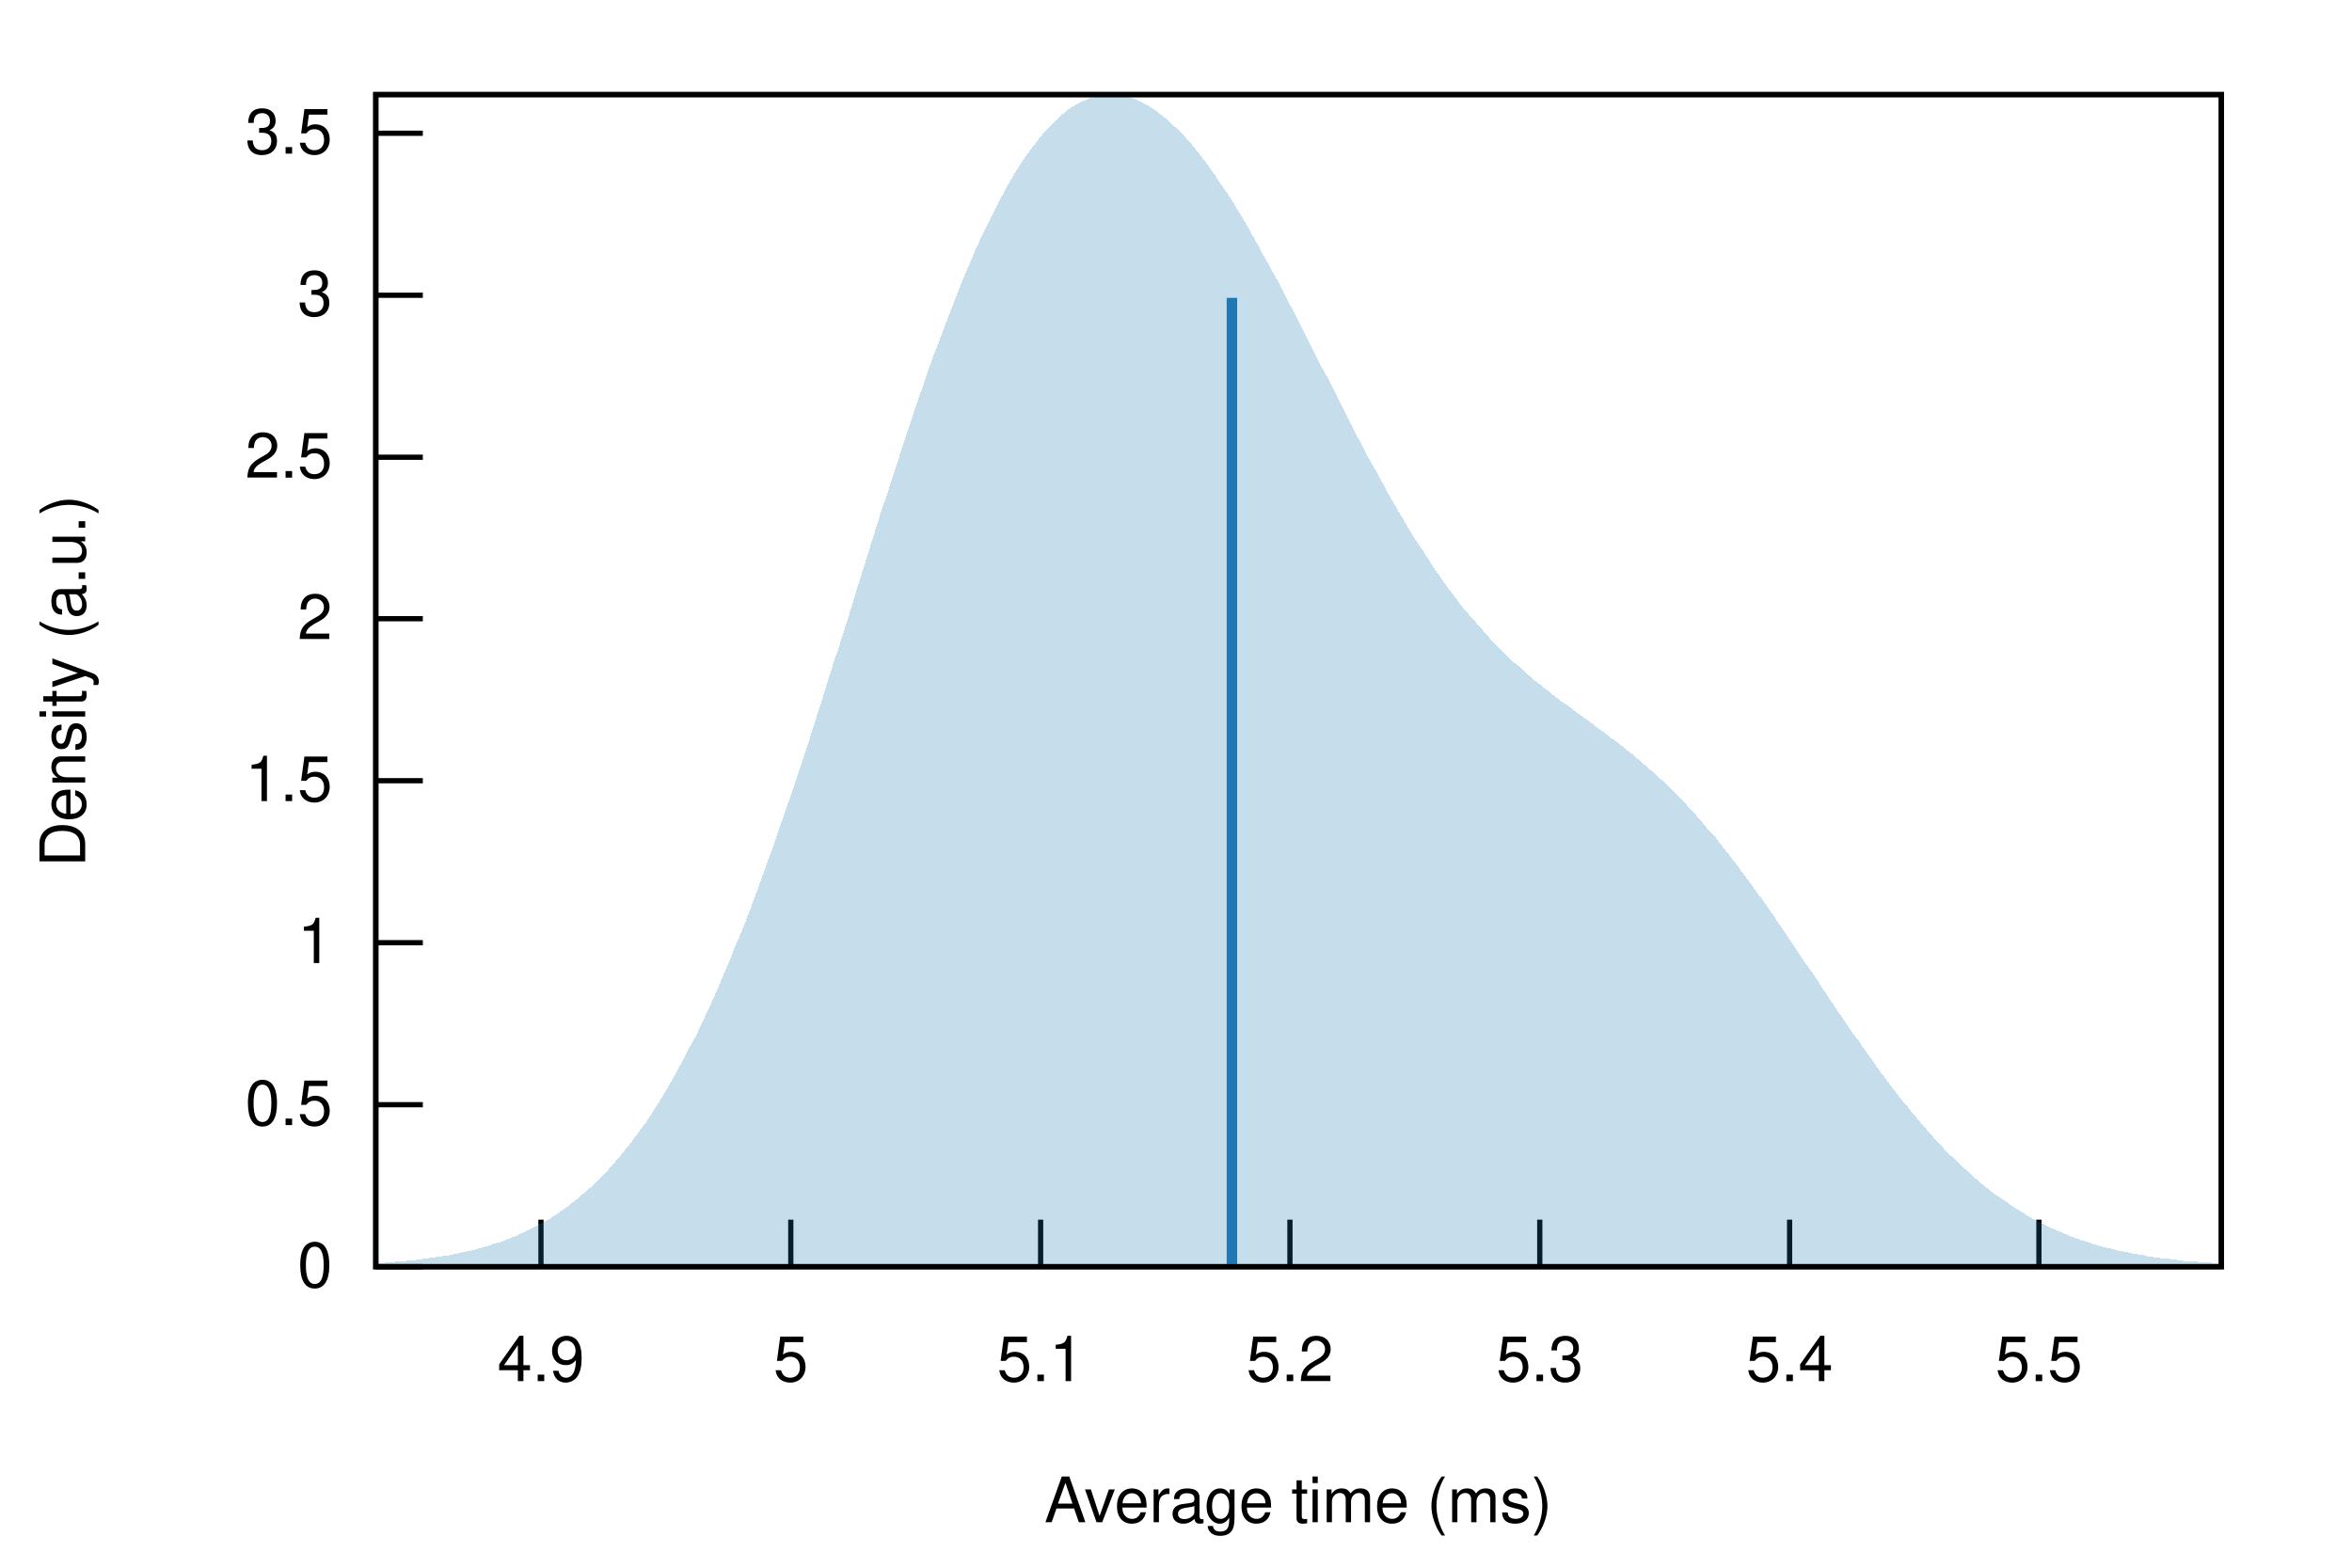
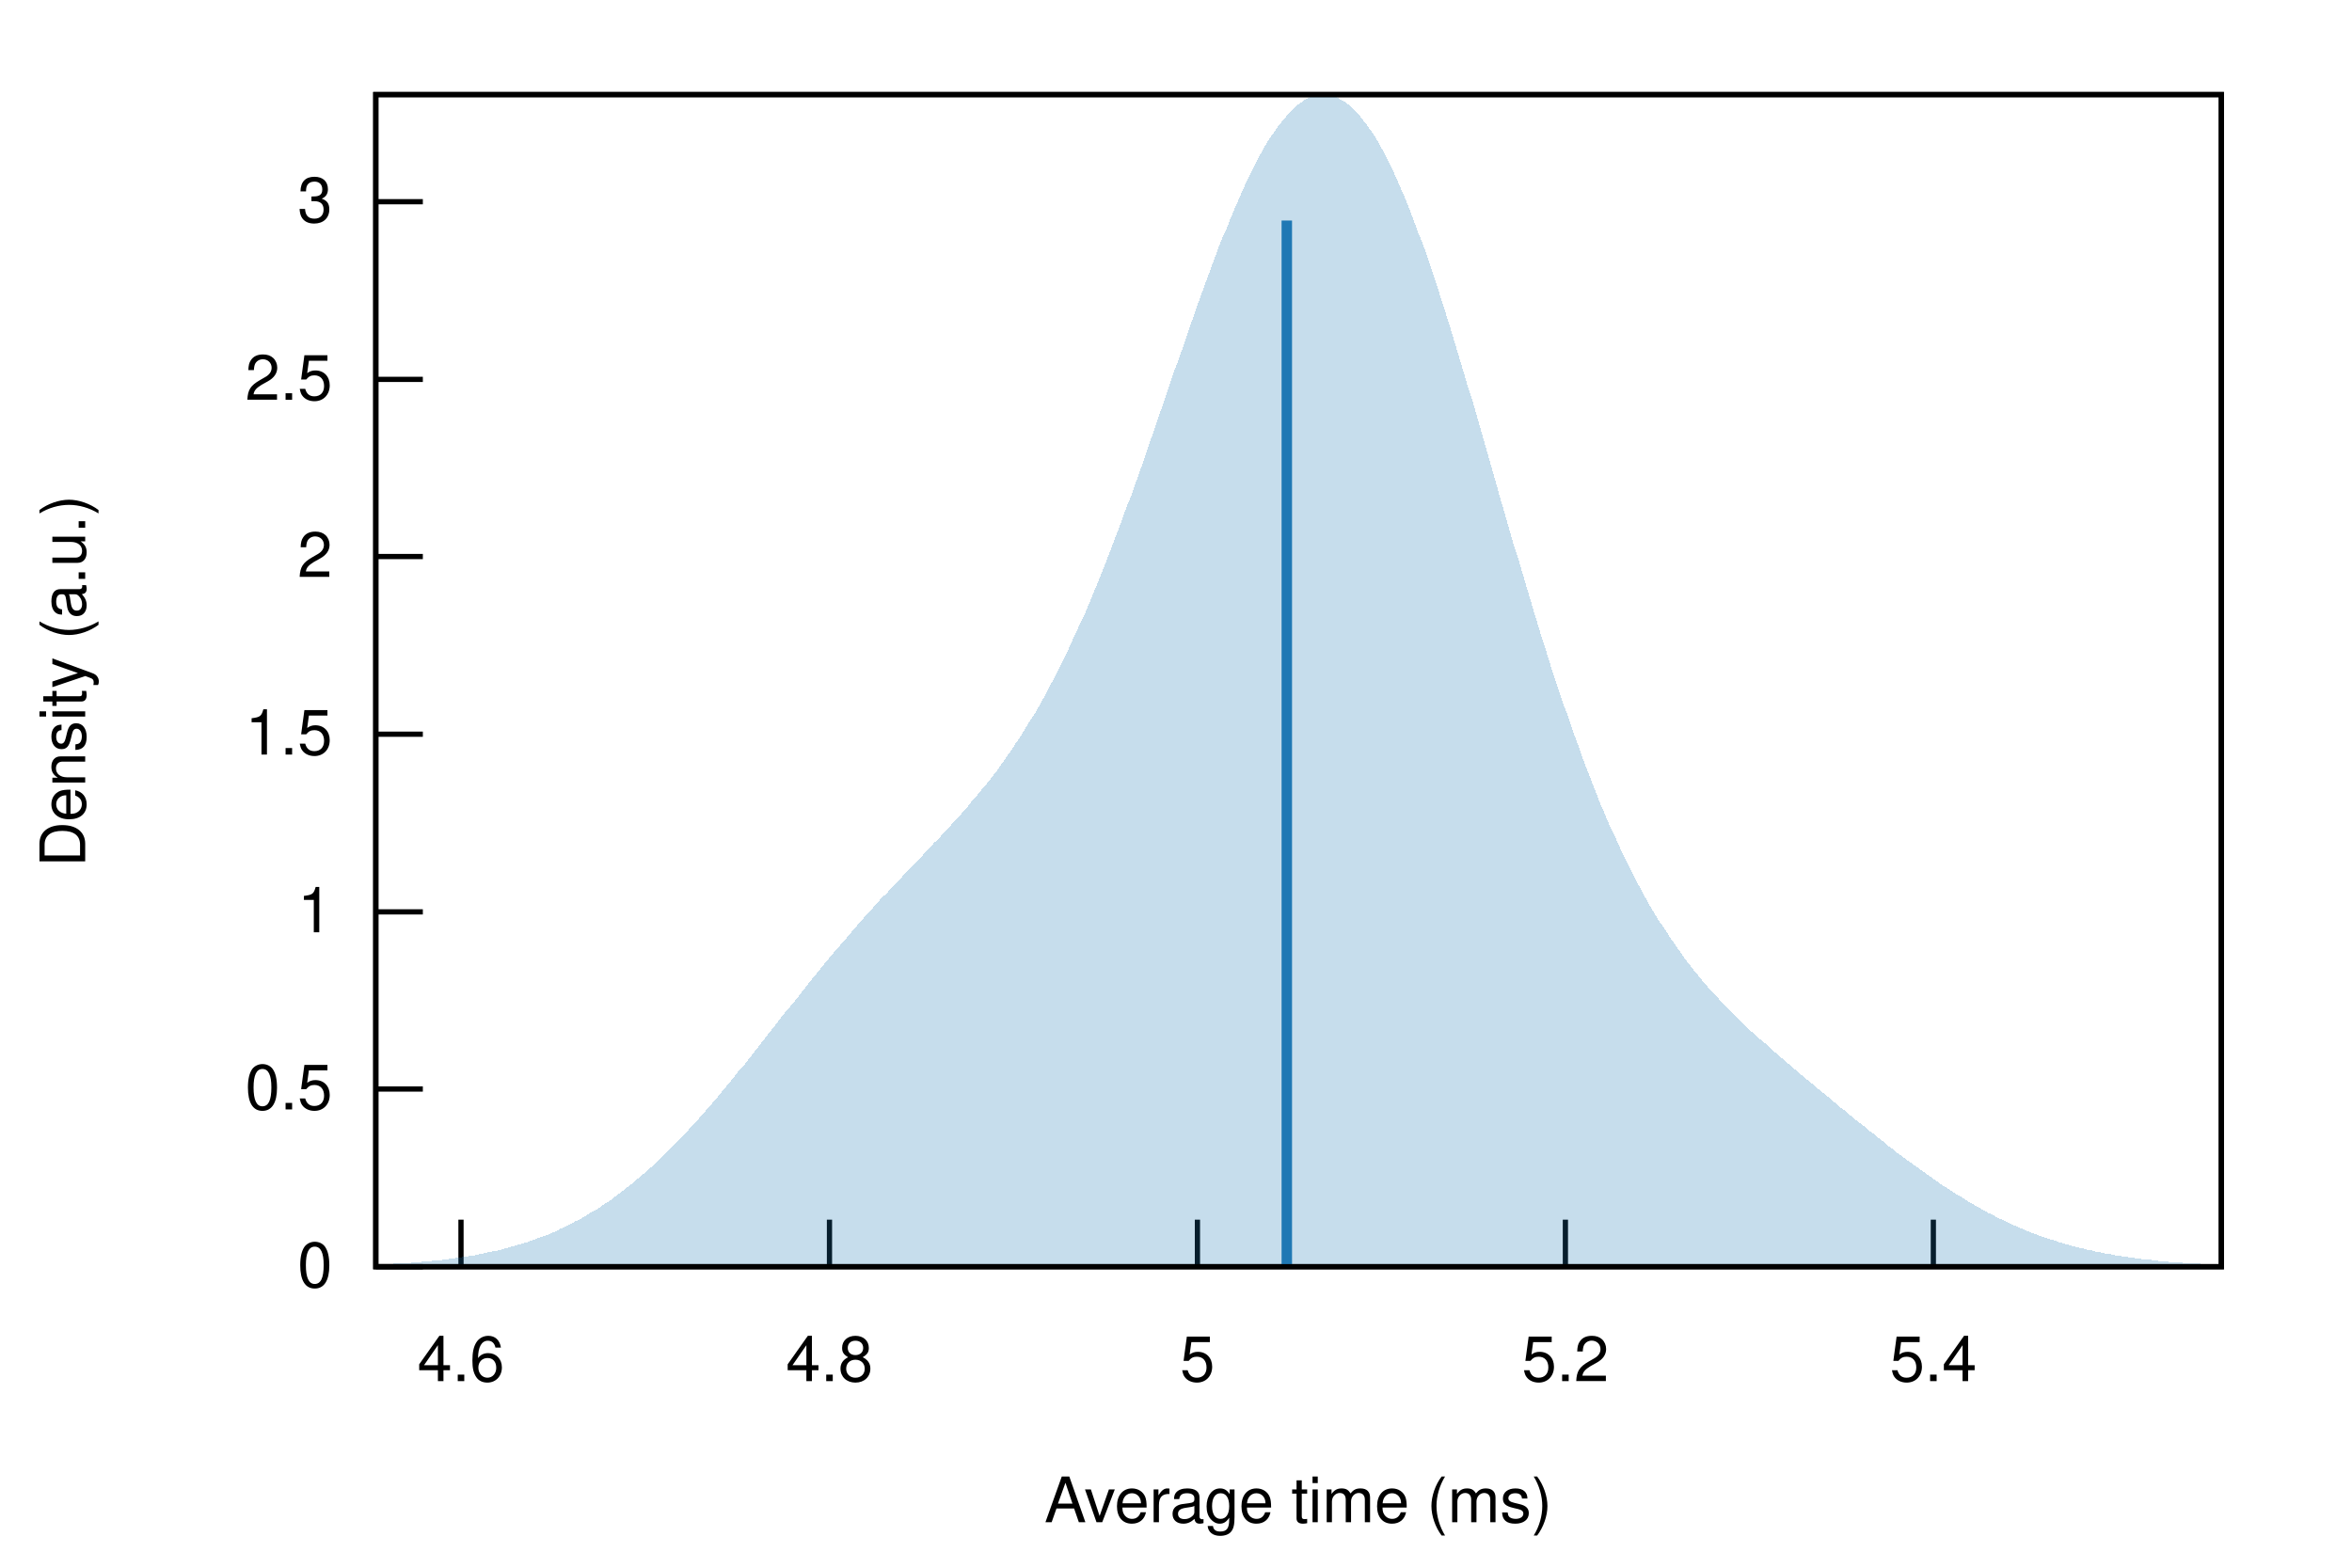
<svg xmlns="http://www.w3.org/2000/svg" xmlns:xlink="http://www.w3.org/1999/xlink" viewBox="0 0 450 300">
  <g id="gnuplot_canvas">
    <rect x="0" y="0" width="450" height="300" fill="none" />
    <defs>
      <circle id="gpDot" r="0.5" stroke-width="0.5" />
      <path id="gpPt0" stroke-width="0.222" stroke="currentColor" d="M-1,0 h2 M0,-1 v2" />
      <path id="gpPt1" stroke-width="0.222" stroke="currentColor" d="M-1,-1 L1,1 M1,-1 L-1,1" />
      <path id="gpPt2" stroke-width="0.222" stroke="currentColor" d="M-1,0 L1,0 M0,-1 L0,1 M-1,-1 L1,1 M-1,1 L1,-1" />
      <rect id="gpPt3" stroke-width="0.222" stroke="currentColor" x="-1" y="-1" width="2" height="2" />
      <rect id="gpPt4" stroke-width="0.222" stroke="currentColor" fill="currentColor" x="-1" y="-1" width="2" height="2" />
      <circle id="gpPt5" stroke-width="0.222" stroke="currentColor" cx="0" cy="0" r="1" />
      <use xlink:href="#gpPt5" id="gpPt6" fill="currentColor" stroke="none" />
      <path id="gpPt7" stroke-width="0.222" stroke="currentColor" d="M0,-1.33 L-1.33,0.67 L1.33,0.67 z" />
      <use xlink:href="#gpPt7" id="gpPt8" fill="currentColor" stroke="none" />
      <use xlink:href="#gpPt7" id="gpPt9" stroke="currentColor" transform="rotate(180)" />
      <use xlink:href="#gpPt9" id="gpPt10" fill="currentColor" stroke="none" />
      <use xlink:href="#gpPt3" id="gpPt11" stroke="currentColor" transform="rotate(45)" />
      <use xlink:href="#gpPt11" id="gpPt12" fill="currentColor" stroke="none" />
      <path id="gpPt13" stroke-width="0.222" stroke="currentColor" d="M0,1.330 L1.265,0.411 L0.782,-1.067 L-0.782,-1.076 L-1.265,0.411 z" />
      <use xlink:href="#gpPt13" id="gpPt14" fill="currentColor" stroke="none" />
      <filter id="textbox" filterUnits="objectBoundingBox" x="0" y="0" height="1" width="1">
        <feFlood flood-color="white" flood-opacity="1" result="bgnd" />
        <feComposite in="SourceGraphic" in2="bgnd" operator="atop" />
      </filter>
      <filter id="greybox" filterUnits="objectBoundingBox" x="0" y="0" height="1" width="1">
        <feFlood flood-color="lightgrey" flood-opacity="1" result="grey" />
        <feComposite in="SourceGraphic" in2="grey" operator="atop" />
      </filter>
    </defs>
    <g fill="none" color="white" stroke="currentColor" stroke-width="1.00" stroke-linecap="butt" stroke-linejoin="miter">
</g>
    <g fill="none" color="black" stroke="currentColor" stroke-width="1.00" stroke-linecap="butt" stroke-linejoin="miter">
      <path stroke="black" d="M71.9,242.4 L80.9,242.4  " />
      <g transform="translate(63.6,246.3)" stroke="none" fill="black" font-family="Helvetica" font-size="12.00" text-anchor="end">
        <text>
          <tspan font-family="Helvetica"> 0</tspan>
        </text>
      </g>
    </g>
    <g fill="none" color="black" stroke="currentColor" stroke-width="1.00" stroke-linecap="butt" stroke-linejoin="miter">
-       <path stroke="black" d="M71.9,211.4 L80.9,211.4  " />
-       <g transform="translate(63.6,215.3)" stroke="none" fill="black" font-family="Helvetica" font-size="12.00" text-anchor="end">
+       <path stroke="black" d="M71.9,208.4 L80.9,208.4  " />
+       <g transform="translate(63.6,212.3)" stroke="none" fill="black" font-family="Helvetica" font-size="12.00" text-anchor="end">
        <text>
          <tspan font-family="Helvetica"> 0.5</tspan>
        </text>
      </g>
    </g>
    <g fill="none" color="black" stroke="currentColor" stroke-width="1.00" stroke-linecap="butt" stroke-linejoin="miter">
-       <path stroke="black" d="M71.9,180.4 L80.9,180.4  " />
-       <g transform="translate(63.6,184.3)" stroke="none" fill="black" font-family="Helvetica" font-size="12.00" text-anchor="end">
+       <path stroke="black" d="M71.9,174.5 L80.9,174.5  " />
+       <g transform="translate(63.6,178.4)" stroke="none" fill="black" font-family="Helvetica" font-size="12.00" text-anchor="end">
        <text>
          <tspan font-family="Helvetica"> 1</tspan>
        </text>
      </g>
    </g>
    <g fill="none" color="black" stroke="currentColor" stroke-width="1.00" stroke-linecap="butt" stroke-linejoin="miter">
-       <path stroke="black" d="M71.9,149.4 L80.9,149.4  " />
-       <g transform="translate(63.6,153.3)" stroke="none" fill="black" font-family="Helvetica" font-size="12.00" text-anchor="end">
+       <path stroke="black" d="M71.9,140.5 L80.9,140.5  " />
+       <g transform="translate(63.6,144.4)" stroke="none" fill="black" font-family="Helvetica" font-size="12.00" text-anchor="end">
        <text>
          <tspan font-family="Helvetica"> 1.5</tspan>
        </text>
      </g>
    </g>
    <g fill="none" color="black" stroke="currentColor" stroke-width="1.00" stroke-linecap="butt" stroke-linejoin="miter">
-       <path stroke="black" d="M71.9,118.4 L80.9,118.4  " />
-       <g transform="translate(63.6,122.3)" stroke="none" fill="black" font-family="Helvetica" font-size="12.00" text-anchor="end">
+       <path stroke="black" d="M71.9,106.5 L80.9,106.5  " />
+       <g transform="translate(63.6,110.4)" stroke="none" fill="black" font-family="Helvetica" font-size="12.00" text-anchor="end">
        <text>
          <tspan font-family="Helvetica"> 2</tspan>
        </text>
      </g>
    </g>
    <g fill="none" color="black" stroke="currentColor" stroke-width="1.00" stroke-linecap="butt" stroke-linejoin="miter">
-       <path stroke="black" d="M71.9,87.5 L80.9,87.5  " />
-       <g transform="translate(63.6,91.4)" stroke="none" fill="black" font-family="Helvetica" font-size="12.00" text-anchor="end">
+       <path stroke="black" d="M71.9,72.6 L80.9,72.6  " />
+       <g transform="translate(63.6,76.5)" stroke="none" fill="black" font-family="Helvetica" font-size="12.00" text-anchor="end">
        <text>
          <tspan font-family="Helvetica"> 2.5</tspan>
        </text>
      </g>
    </g>
    <g fill="none" color="black" stroke="currentColor" stroke-width="1.00" stroke-linecap="butt" stroke-linejoin="miter">
-       <path stroke="black" d="M71.9,56.5 L80.9,56.5  " />
-       <g transform="translate(63.6,60.4)" stroke="none" fill="black" font-family="Helvetica" font-size="12.00" text-anchor="end">
+       <path stroke="black" d="M71.9,38.6 L80.9,38.6  " />
+       <g transform="translate(63.6,42.5)" stroke="none" fill="black" font-family="Helvetica" font-size="12.00" text-anchor="end">
        <text>
          <tspan font-family="Helvetica"> 3</tspan>
        </text>
      </g>
    </g>
    <g fill="none" color="black" stroke="currentColor" stroke-width="1.00" stroke-linecap="butt" stroke-linejoin="miter">
-       <path stroke="black" d="M71.9,25.5 L80.9,25.5  " />
-       <g transform="translate(63.6,29.4)" stroke="none" fill="black" font-family="Helvetica" font-size="12.00" text-anchor="end">
+       <path stroke="black" d="M88.2,242.4 L88.2,233.4  " />
+       <g transform="translate(88.2,264.3)" stroke="none" fill="black" font-family="Helvetica" font-size="12.00" text-anchor="middle">
        <text>
-           <tspan font-family="Helvetica"> 3.5</tspan>
+           <tspan font-family="Helvetica"> 4.6</tspan>
        </text>
      </g>
    </g>
    <g fill="none" color="black" stroke="currentColor" stroke-width="1.00" stroke-linecap="butt" stroke-linejoin="miter">
-       <path stroke="black" d="M103.5,242.4 L103.5,233.4  " />
-       <g transform="translate(103.5,264.3)" stroke="none" fill="black" font-family="Helvetica" font-size="12.00" text-anchor="middle">
+       <path stroke="black" d="M158.7,242.4 L158.7,233.4  " />
+       <g transform="translate(158.7,264.3)" stroke="none" fill="black" font-family="Helvetica" font-size="12.00" text-anchor="middle">
        <text>
-           <tspan font-family="Helvetica"> 4.9</tspan>
+           <tspan font-family="Helvetica"> 4.8</tspan>
        </text>
      </g>
    </g>
    <g fill="none" color="black" stroke="currentColor" stroke-width="1.00" stroke-linecap="butt" stroke-linejoin="miter">
-       <path stroke="black" d="M151.3,242.4 L151.3,233.4  " />
-       <g transform="translate(151.3,264.3)" stroke="none" fill="black" font-family="Helvetica" font-size="12.00" text-anchor="middle">
+       <path stroke="black" d="M229.1,242.4 L229.1,233.4  " />
+       <g transform="translate(229.1,264.3)" stroke="none" fill="black" font-family="Helvetica" font-size="12.00" text-anchor="middle">
        <text>
          <tspan font-family="Helvetica"> 5</tspan>
        </text>
      </g>
    </g>
    <g fill="none" color="black" stroke="currentColor" stroke-width="1.00" stroke-linecap="butt" stroke-linejoin="miter">
-       <path stroke="black" d="M199.1,242.4 L199.1,233.4  " />
-       <g transform="translate(199.1,264.3)" stroke="none" fill="black" font-family="Helvetica" font-size="12.00" text-anchor="middle">
-         <text>
-           <tspan font-family="Helvetica"> 5.1</tspan>
-         </text>
-       </g>
-     </g>
-     <g fill="none" color="black" stroke="currentColor" stroke-width="1.00" stroke-linecap="butt" stroke-linejoin="miter">
-       <path stroke="black" d="M246.8,242.4 L246.8,233.4  " />
-       <g transform="translate(246.8,264.3)" stroke="none" fill="black" font-family="Helvetica" font-size="12.00" text-anchor="middle">
+       <path stroke="black" d="M299.5,242.4 L299.5,233.4  " />
+       <g transform="translate(299.5,264.3)" stroke="none" fill="black" font-family="Helvetica" font-size="12.00" text-anchor="middle">
        <text>
          <tspan font-family="Helvetica"> 5.2</tspan>
        </text>
      </g>
    </g>
    <g fill="none" color="black" stroke="currentColor" stroke-width="1.00" stroke-linecap="butt" stroke-linejoin="miter">
-       <path stroke="black" d="M294.6,242.4 L294.6,233.4  " />
-       <g transform="translate(294.6,264.3)" stroke="none" fill="black" font-family="Helvetica" font-size="12.00" text-anchor="middle">
-         <text>
-           <tspan font-family="Helvetica"> 5.3</tspan>
-         </text>
-       </g>
-     </g>
-     <g fill="none" color="black" stroke="currentColor" stroke-width="1.00" stroke-linecap="butt" stroke-linejoin="miter">
-       <path stroke="black" d="M342.4,242.4 L342.4,233.4  " />
-       <g transform="translate(342.4,264.3)" stroke="none" fill="black" font-family="Helvetica" font-size="12.00" text-anchor="middle">
+       <path stroke="black" d="M369.9,242.4 L369.9,233.4  " />
+       <g transform="translate(369.9,264.3)" stroke="none" fill="black" font-family="Helvetica" font-size="12.00" text-anchor="middle">
        <text>
          <tspan font-family="Helvetica"> 5.4</tspan>
-         </text>
-       </g>
-     </g>
-     <g fill="none" color="black" stroke="currentColor" stroke-width="1.00" stroke-linecap="butt" stroke-linejoin="miter">
-       <path stroke="black" d="M390.1,242.4 L390.1,233.4  " />
-       <g transform="translate(390.1,264.3)" stroke="none" fill="black" font-family="Helvetica" font-size="12.00" text-anchor="middle">
-         <text>
-           <tspan font-family="Helvetica"> 5.5</tspan>
        </text>
      </g>
    </g>
    <g fill="none" color="black" stroke="currentColor" stroke-width="1.00" stroke-linecap="butt" stroke-linejoin="miter">
</g>
    <g fill="none" color="black" stroke="currentColor" stroke-width="1.00" stroke-linecap="butt" stroke-linejoin="miter">
      <path stroke="black" d="M71.9,18.1 L71.9,242.4 L425.0,242.4 L425.0,18.1 L71.9,18.1 Z  " />
    </g>
    <g fill="none" color="black" stroke="currentColor" stroke-width="1.00" stroke-linecap="butt" stroke-linejoin="miter">
      <g transform="translate(16.3,130.3) rotate(270)" stroke="none" fill="black" font-family="Helvetica" font-size="12.00" text-anchor="middle">
        <text>
          <tspan font-family="Helvetica">Density (a.u.)</tspan>
        </text>
      </g>
    </g>
    <g fill="none" color="black" stroke="currentColor" stroke-width="1.00" stroke-linecap="butt" stroke-linejoin="miter">
      <g transform="translate(248.4,291.3)" stroke="none" fill="black" font-family="Helvetica" font-size="12.00" text-anchor="middle">
        <text>
          <tspan font-family="Helvetica">Average time (ms)</tspan>
        </text>
      </g>
    </g>
    <g fill="none" color="black" stroke="currentColor" stroke-width="1.00" stroke-linecap="butt" stroke-linejoin="miter">
</g>
    <g id="gnuplot_plot_1">
      <g fill="none" color="black" stroke="currentColor" stroke-width="1.00" stroke-linecap="butt" stroke-linejoin="miter">
        <g stroke="none" shape-rendering="crispEdges">
-           <polygon fill="rgb( 31, 120, 180)" fill-opacity="0.25" points="71.9,241.7 72.6,241.7 73.3,241.7 74.0,241.6 74.7,241.6 75.4,241.5 76.1,241.4 76.9,241.4 77.6,241.3 78.3,241.2 79.0,241.2 79.7,241.1 80.4,241.0 81.1,240.9 81.8,240.8 82.5,240.7 83.2,240.6 83.9,240.5 84.6,240.4 85.3,240.3 86.1,240.2 86.8,240.0 87.5,239.9 88.2,239.7 88.9,239.6 89.6,239.4 90.3,239.3 91.0,239.1 91.7,238.9 92.4,238.7 93.1,238.5 93.8,238.3 94.5,238.0 95.3,237.8 96.0,237.6 96.7,237.3 97.4,237.0 98.1,236.7 98.8,236.5 99.5,236.1 100.2,235.8 100.9,235.5 101.6,235.1 102.3,234.8 103.0,234.4 103.7,234.0 104.5,233.6 105.2,233.2 105.9,232.7 106.6,232.3 107.3,231.8 108.0,231.3 108.7,230.8 109.4,230.2 110.1,229.7 110.8,229.1 111.5,228.5 112.2,227.9 112.9,227.3 113.6,226.6 114.4,225.9 115.1,225.2 115.8,224.5 116.5,223.7 117.2,222.9 117.9,222.1 118.6,221.3 119.3,220.4 120.0,219.6 120.7,218.7 121.4,217.7 122.1,216.8 122.8,215.8 123.6,214.8 124.3,213.7 125.0,212.6 125.7,211.5 126.4,210.4 127.1,209.2 127.8,208.1 128.5,206.8 129.2,205.6 129.9,204.3 130.6,203.0 131.3,201.7 132.0,200.3 132.8,198.9 133.5,197.5 134.2,196.0 134.9,194.5 135.6,193.0 136.3,191.5 137.0,189.9 137.7,188.3 138.4,186.6 139.1,185.0 139.8,183.3 140.5,181.5 141.2,179.8 142.0,178.0 142.7,176.2 143.4,174.4 144.1,172.5 144.8,170.6 145.5,168.7 146.2,166.8 146.9,164.8 147.6,162.9 148.3,160.9 149.0,158.8 149.7,156.8 150.4,154.7 151.2,152.6 151.9,150.5 152.6,148.4 153.3,146.3 154.0,144.1 154.7,142.0 155.4,139.8 156.1,137.6 156.8,135.4 157.5,133.2 158.2,130.9 158.9,128.7 159.6,126.5 160.4,124.2 161.1,122.0 161.8,119.7 162.5,117.5 163.2,115.2 163.9,112.9 164.6,110.7 165.3,108.4 166.0,106.2 166.7,103.9 167.4,101.7 168.1,99.5 168.8,97.2 169.6,95.0 170.3,92.8 171.0,90.6 171.7,88.5 172.4,86.3 173.1,84.2 173.8,82.1 174.5,79.9 175.2,77.9 175.9,75.8 176.6,73.8 177.3,71.7 178.0,69.7 178.7,67.8 179.5,65.8 180.2,63.9 180.9,62.0 181.6,60.2 182.3,58.4 183.0,56.6 183.7,54.8 184.4,53.1 185.1,51.4 185.8,49.8 186.5,48.1 187.2,46.6 187.9,45.0 188.7,43.5 189.4,42.0 190.1,40.6 190.8,39.2 191.5,37.9 192.2,36.6 192.9,35.3 193.6,34.1 194.3,32.9 195.0,31.8 195.7,30.7 196.4,29.7 197.1,28.7 197.9,27.7 198.6,26.8 199.3,25.9 200.0,25.1 200.7,24.3 201.4,23.6 202.1,22.9 202.8,22.3 203.5,21.7 204.2,21.1 204.9,20.6 205.6,20.2 206.3,19.8 207.1,19.4 207.8,19.1 208.5,18.8 209.2,18.6 209.9,18.4 210.6,18.3 211.3,18.2 212.0,18.1 212.7,18.1 213.4,18.1 214.1,18.2 214.8,18.3 215.5,18.5 216.3,18.7 217.0,18.9 217.7,19.2 218.4,19.6 219.1,19.9 219.8,20.3 220.5,20.8 221.2,21.2 221.9,21.8 222.6,22.3 223.3,22.9 224.0,23.5 224.7,24.2 225.5,24.9 226.2,25.6 226.9,26.4 227.6,27.2 228.3,28.0 229.0,28.9 229.7,29.8 230.4,30.7 231.1,31.6 231.8,32.6 232.5,33.6 233.2,34.7 233.9,35.7 234.7,36.8 235.4,37.9 236.1,39.0 236.8,40.2 237.5,41.3 238.2,42.5 238.9,43.7 239.6,45.0 240.3,46.2 241.0,47.5 241.7,48.8 242.4,50.0 243.1,51.4 243.9,52.7 244.6,54.0 245.3,55.3 246.0,56.7 246.7,58.1 247.4,59.4 248.1,60.8 248.8,62.2 249.5,63.6 250.2,65.0 250.9,66.4 251.6,67.8 252.3,69.1 253.0,70.5 253.8,71.9 254.5,73.3 255.2,74.7 255.9,76.1 256.6,77.5 257.3,78.9 258.0,80.3 258.7,81.6 259.4,83.0 260.1,84.3 260.8,85.7 261.5,87.0 262.2,88.3 263.0,89.6 263.7,90.9 264.4,92.2 265.1,93.5 265.8,94.8 266.5,96.0 267.2,97.2 267.9,98.4 268.6,99.6 269.3,100.8 270.0,102.0 270.7,103.1 271.4,104.2 272.2,105.3 272.9,106.4 273.6,107.5 274.3,108.6 275.0,109.6 275.7,110.6 276.4,111.6 277.1,112.6 277.8,113.5 278.5,114.4 279.2,115.4 279.9,116.3 280.6,117.1 281.4,118.0 282.1,118.8 282.8,119.6 283.5,120.4 284.2,121.2 284.9,122.0 285.6,122.7 286.3,123.5 287.0,124.2 287.7,124.9 288.4,125.6 289.1,126.2 289.8,126.9 290.6,127.5 291.3,128.2 292.0,128.8 292.7,129.4 293.4,130.0 294.1,130.6 294.8,131.1 295.5,131.7 296.2,132.2 296.9,132.8 297.6,133.3 298.3,133.9 299.0,134.4 299.8,134.9 300.5,135.4 301.2,136.0 301.9,136.5 302.6,137.0 303.3,137.5 304.0,138.0 304.7,138.5 305.4,139.1 306.1,139.6 306.8,140.1 307.5,140.6 308.2,141.2 309.0,141.7 309.7,142.2 310.4,142.8 311.1,143.4 311.8,143.9 312.5,144.5 313.2,145.1 313.9,145.7 314.6,146.3 315.3,146.9 316.0,147.5 316.7,148.2 317.4,148.8 318.2,149.5 318.9,150.2 319.6,150.8 320.3,151.5 321.0,152.3 321.7,153.0 322.4,153.7 323.1,154.5 323.8,155.3 324.5,156.0 325.2,156.8 325.9,157.6 326.6,158.5 327.3,159.3 328.1,160.1 328.8,161.0 329.5,161.9 330.2,162.8 330.9,163.7 331.6,164.6 332.3,165.5 333.0,166.5 333.7,167.4 334.4,168.4 335.1,169.3 335.8,170.3 336.5,171.3 337.3,172.3 338.0,173.3 338.7,174.3 339.4,175.3 340.1,176.4 340.8,177.4 341.5,178.4 342.2,179.5 342.9,180.5 343.6,181.6 344.3,182.6 345.0,183.7 345.7,184.7 346.5,185.8 347.2,186.8 347.9,187.9 348.6,189.0 349.3,190.0 350.0,191.1 350.7,192.1 351.4,193.2 352.1,194.2 352.8,195.2 353.5,196.3 354.2,197.3 354.9,198.3 355.7,199.3 356.4,200.4 357.1,201.4 357.8,202.3 358.5,203.3 359.2,204.3 359.9,205.3 360.6,206.2 361.3,207.2 362.0,208.1 362.7,209.0 363.4,209.9 364.1,210.8 364.9,211.7 365.6,212.6 366.3,213.4 367.0,214.3 367.7,215.1 368.4,215.9 369.1,216.7 369.8,217.5 370.5,218.3 371.2,219.0 371.9,219.8 372.6,220.5 373.3,221.2 374.1,221.9 374.8,222.6 375.5,223.3 376.2,223.9 376.9,224.6 377.6,225.2 378.3,225.8 379.0,226.4 379.7,227.0 380.4,227.5 381.1,228.1 381.8,228.6 382.5,229.1 383.3,229.6 384.0,230.1 384.7,230.6 385.4,231.1 386.1,231.5 386.8,231.9 387.5,232.4 388.2,232.8 388.9,233.2 389.6,233.6 390.3,233.9 391.0,234.3 391.7,234.6 392.4,235.0 393.2,235.3 393.9,235.6 394.6,235.9 395.3,236.2 396.0,236.5 396.7,236.8 397.4,237.0 398.1,237.3 398.8,237.5 399.5,237.7 400.2,238.0 400.9,238.2 401.6,238.4 402.4,238.6 403.1,238.8 403.8,238.9 404.5,239.1 405.2,239.3 405.9,239.4 406.6,239.6 407.3,239.7 408.0,239.9 408.7,240.0 409.4,240.1 410.1,240.2 410.8,240.4 411.6,240.5 412.3,240.6 413.0,240.7 413.7,240.8 414.4,240.9 415.1,240.9 415.8,241.0 416.5,241.1 417.2,241.2 417.9,241.3 418.6,241.3 419.3,241.4 420.0,241.4 420.8,241.5 421.5,241.6 422.2,241.6 422.9,241.6 423.6,241.7 424.3,241.7 425.0,241.8 425.0,242.4 424.3,242.4 423.6,242.4 422.9,242.4 422.2,242.4 421.5,242.4 420.8,242.4 420.0,242.4 419.3,242.4 418.6,242.4 417.9,242.4 417.2,242.4 416.5,242.4 415.8,242.4 415.1,242.4 414.4,242.4 413.7,242.4 413.0,242.4 412.3,242.4 411.6,242.4 410.8,242.4 410.1,242.4 409.4,242.4 408.7,242.4 408.0,242.4 407.3,242.4 406.6,242.4 405.9,242.4 405.2,242.4 404.5,242.4 403.8,242.4 403.1,242.4 402.4,242.4 401.6,242.4 400.9,242.4 400.2,242.4 399.5,242.4 398.8,242.4 398.1,242.4 397.4,242.4 396.7,242.4 396.0,242.4 395.3,242.4 394.6,242.4 393.9,242.4 393.2,242.4 392.4,242.4 391.7,242.4 391.0,242.4 390.3,242.4 389.6,242.4 388.9,242.4 388.2,242.4 387.5,242.4 386.8,242.4 386.1,242.4 385.4,242.4 384.7,242.4 384.0,242.4 383.3,242.4 382.5,242.4 381.8,242.4 381.1,242.4 380.4,242.4 379.7,242.4 379.0,242.4 378.3,242.4 377.6,242.4 376.9,242.4 376.2,242.4 375.5,242.4 374.8,242.4 374.1,242.4 373.3,242.4 372.6,242.4 371.9,242.4 371.2,242.4 370.5,242.4 369.8,242.4 369.1,242.4 368.4,242.4 367.7,242.4 367.0,242.4 366.3,242.4 365.6,242.4 364.9,242.4 364.1,242.4 363.4,242.4 362.7,242.4 362.0,242.4 361.3,242.4 360.6,242.4 359.9,242.4 359.2,242.4 358.5,242.4 357.8,242.4 357.1,242.4 356.4,242.4 355.7,242.4 354.9,242.4 354.2,242.4 353.5,242.4 352.8,242.4 352.1,242.4 351.4,242.4 350.7,242.4 350.0,242.4 349.3,242.4 348.6,242.4 347.9,242.4 347.2,242.4 346.5,242.4 345.7,242.4 345.0,242.4 344.3,242.4 343.6,242.4 342.9,242.4 342.2,242.4 341.5,242.4 340.8,242.4 340.1,242.4 339.4,242.4 338.7,242.4 338.0,242.4 337.3,242.4 336.5,242.4 335.8,242.4 335.1,242.4 334.4,242.4 333.7,242.4 333.0,242.4 332.3,242.4 331.6,242.4 330.9,242.4 330.2,242.4 329.5,242.4 328.8,242.4 328.1,242.4 327.3,242.4 326.6,242.4 325.9,242.4 325.2,242.4 324.5,242.4 323.8,242.4 323.1,242.4 322.4,242.4 321.7,242.4 321.0,242.4 320.3,242.4 319.6,242.4 318.9,242.4 318.2,242.4 317.4,242.4 316.7,242.4 316.0,242.4 315.3,242.4 314.6,242.4 313.9,242.4 313.2,242.4 312.5,242.4 311.8,242.4 311.1,242.4 310.4,242.4 309.7,242.4 309.0,242.4 308.2,242.4 307.5,242.4 306.8,242.4 306.1,242.4 305.4,242.4 304.7,242.4 304.0,242.4 303.3,242.4 302.6,242.4 301.9,242.4 301.2,242.4 300.5,242.4 299.8,242.4 299.0,242.4 298.3,242.4 297.6,242.4 296.9,242.4 296.2,242.4 295.5,242.4 294.8,242.4 294.1,242.4 293.4,242.4 292.7,242.4 292.0,242.4 291.3,242.4 290.6,242.4 289.8,242.4 289.1,242.4 288.4,242.4 287.7,242.4 287.0,242.4 286.3,242.4 285.6,242.4 284.9,242.4 284.2,242.4 283.5,242.4 282.8,242.4 282.1,242.4 281.4,242.4 280.6,242.4 279.9,242.4 279.2,242.4 278.5,242.4 277.8,242.4 277.1,242.4 276.4,242.4 275.7,242.4 275.0,242.4 274.3,242.4 273.6,242.4 272.9,242.4 272.2,242.4 271.4,242.4 270.7,242.4 270.0,242.4 269.3,242.4 268.6,242.4 267.9,242.4 267.2,242.4 266.5,242.4 265.8,242.4 265.1,242.4 264.4,242.4 263.7,242.4 263.0,242.4 262.2,242.4 261.5,242.4 260.8,242.4 260.1,242.4 259.4,242.4 258.7,242.4 258.0,242.4 257.3,242.4 256.6,242.4 255.9,242.4 255.2,242.4 254.5,242.4 253.8,242.4 253.0,242.4 252.3,242.4 251.6,242.4 250.9,242.4 250.2,242.4 249.5,242.4 248.8,242.4 248.1,242.4 247.4,242.4 246.7,242.4 246.0,242.4 245.3,242.4 244.6,242.4 243.9,242.4 243.1,242.4 242.4,242.4 241.7,242.4 241.0,242.4 240.3,242.4 239.6,242.4 238.9,242.4 238.2,242.4 237.5,242.4 236.8,242.4 236.1,242.4 235.4,242.4 234.7,242.4 233.9,242.4 233.2,242.4 232.5,242.4 231.8,242.4 231.1,242.4 230.4,242.4 229.7,242.4 229.0,242.4 228.3,242.4 227.6,242.4 226.9,242.4 226.2,242.4 225.5,242.4 224.7,242.4 224.0,242.4 223.3,242.4 222.6,242.4 221.9,242.4 221.2,242.4 220.5,242.4 219.8,242.4 219.1,242.4 218.4,242.4 217.7,242.4 217.0,242.4 216.3,242.4 215.5,242.4 214.8,242.4 214.1,242.4 213.4,242.4 212.7,242.4 212.0,242.4 211.3,242.4 210.6,242.4 209.9,242.4 209.2,242.4 208.5,242.4 207.8,242.4 207.1,242.4 206.3,242.4 205.6,242.4 204.9,242.4 204.2,242.4 203.5,242.4 202.8,242.4 202.1,242.4 201.4,242.4 200.7,242.4 200.0,242.4 199.3,242.4 198.6,242.4 197.9,242.4 197.1,242.4 196.4,242.4 195.7,242.4 195.0,242.4 194.3,242.4 193.6,242.4 192.9,242.4 192.2,242.4 191.5,242.4 190.8,242.4 190.1,242.4 189.4,242.4 188.7,242.4 187.9,242.4 187.2,242.4 186.5,242.4 185.8,242.4 185.1,242.4 184.4,242.4 183.7,242.4 183.0,242.4 182.3,242.4 181.6,242.4 180.9,242.4 180.2,242.4 179.5,242.4 178.7,242.4 178.0,242.4 177.3,242.4 176.6,242.4 175.9,242.4 175.2,242.4 174.5,242.4 173.8,242.4 173.1,242.4 172.4,242.4 171.7,242.4 171.0,242.4 170.3,242.4 169.6,242.4 168.8,242.4 168.1,242.4 167.4,242.4 166.7,242.4 166.0,242.4 165.3,242.4 164.6,242.4 163.9,242.4 163.2,242.4 162.5,242.4 161.8,242.4 161.1,242.4 160.4,242.4 159.6,242.4 158.9,242.4 158.2,242.4 157.5,242.4 156.8,242.4 156.1,242.4 155.4,242.4 154.7,242.4 154.0,242.4 153.3,242.4 152.6,242.4 151.9,242.4 151.2,242.4 150.4,242.4 149.7,242.4 149.0,242.4 148.3,242.4 147.6,242.4 146.9,242.4 146.2,242.4 145.5,242.4 144.8,242.4 144.1,242.4 143.4,242.4 142.7,242.4 142.0,242.4 141.2,242.4 140.5,242.4 139.8,242.4 139.1,242.4 138.4,242.4 137.7,242.4 137.0,242.4 136.3,242.4 135.6,242.4 134.9,242.4 134.2,242.4 133.5,242.4 132.8,242.4 132.0,242.4 131.3,242.4 130.6,242.4 129.9,242.4 129.2,242.4 128.5,242.4 127.8,242.4 127.1,242.4 126.4,242.4 125.7,242.4 125.0,242.4 124.3,242.4 123.6,242.4 122.8,242.4 122.1,242.4 121.4,242.4 120.7,242.4 120.0,242.4 119.3,242.4 118.6,242.4 117.9,242.4 117.2,242.4 116.5,242.4 115.8,242.4 115.1,242.4 114.4,242.4 113.6,242.4 112.9,242.4 112.2,242.4 111.5,242.4 110.8,242.4 110.1,242.4 109.4,242.4 108.7,242.4 108.0,242.4 107.3,242.4 106.6,242.4 105.9,242.4 105.2,242.4 104.5,242.4 103.7,242.4 103.0,242.4 102.3,242.4 101.6,242.4 100.9,242.4 100.2,242.4 99.5,242.4 98.8,242.4 98.1,242.4 97.4,242.4 96.7,242.4 96.0,242.4 95.3,242.4 94.5,242.4 93.8,242.4 93.1,242.4 92.4,242.4 91.7,242.4 91.0,242.4 90.3,242.4 89.6,242.4 88.9,242.4 88.2,242.4 87.5,242.4 86.8,242.4 86.1,242.4 85.3,242.4 84.6,242.4 83.9,242.4 83.2,242.4 82.5,242.4 81.8,242.4 81.1,242.4 80.4,242.4 79.7,242.4 79.0,242.4 78.3,242.4 77.6,242.4 76.9,242.4 76.1,242.4 75.4,242.4 74.7,242.4 74.0,242.4 73.3,242.4 72.6,242.4 71.9,242.4 " />
+           <polygon fill="rgb( 31, 120, 180)" fill-opacity="0.25" points="71.9,242.0 72.6,242.0 73.3,241.9 74.0,241.9 74.7,241.9 75.4,241.8 76.1,241.8 76.9,241.7 77.6,241.7 78.3,241.7 79.0,241.6 79.7,241.5 80.4,241.5 81.1,241.4 81.8,241.4 82.5,241.3 83.2,241.2 83.9,241.2 84.6,241.1 85.3,241.0 86.1,240.9 86.8,240.8 87.5,240.7 88.2,240.6 88.9,240.5 89.6,240.4 90.3,240.3 91.0,240.2 91.7,240.0 92.4,239.9 93.1,239.7 93.8,239.6 94.5,239.4 95.3,239.3 96.0,239.1 96.7,238.9 97.4,238.7 98.1,238.5 98.8,238.3 99.5,238.1 100.2,237.9 100.9,237.7 101.6,237.4 102.3,237.2 103.0,236.9 103.7,236.7 104.5,236.4 105.2,236.1 105.9,235.8 106.6,235.5 107.3,235.1 108.0,234.8 108.7,234.5 109.4,234.1 110.1,233.7 110.8,233.4 111.5,233.0 112.2,232.6 112.9,232.1 113.6,231.7 114.4,231.3 115.1,230.8 115.8,230.3 116.5,229.9 117.2,229.4 117.9,228.8 118.6,228.3 119.3,227.8 120.0,227.2 120.7,226.7 121.4,226.1 122.1,225.5 122.8,224.9 123.6,224.3 124.3,223.6 125.0,223.0 125.7,222.3 126.4,221.7 127.1,221.0 127.8,220.3 128.5,219.6 129.2,218.9 129.9,218.1 130.6,217.4 131.3,216.7 132.0,215.9 132.8,215.1 133.5,214.3 134.2,213.5 134.9,212.7 135.6,211.9 136.3,211.1 137.0,210.3 137.7,209.4 138.4,208.6 139.1,207.7 139.8,206.9 140.5,206.0 141.2,205.1 142.0,204.3 142.7,203.4 143.4,202.5 144.1,201.6 144.8,200.7 145.5,199.8 146.2,198.9 146.9,198.0 147.6,197.1 148.3,196.2 149.0,195.3 149.7,194.4 150.4,193.5 151.2,192.6 151.9,191.8 152.6,190.9 153.3,190.0 154.0,189.1 154.7,188.2 155.4,187.3 156.1,186.5 156.8,185.6 157.5,184.7 158.2,183.9 158.9,183.0 159.6,182.2 160.4,181.3 161.1,180.5 161.8,179.7 162.5,178.9 163.2,178.0 163.9,177.2 164.6,176.4 165.3,175.6 166.0,174.8 166.7,174.1 167.4,173.3 168.1,172.5 168.8,171.7 169.6,171.0 170.3,170.2 171.0,169.5 171.7,168.7 172.4,168.0 173.1,167.2 173.8,166.5 174.5,165.8 175.2,165.0 175.9,164.3 176.6,163.6 177.3,162.8 178.0,162.1 178.7,161.3 179.5,160.6 180.2,159.8 180.9,159.1 181.6,158.3 182.3,157.5 183.0,156.8 183.7,156.0 184.4,155.2 185.1,154.4 185.8,153.5 186.5,152.7 187.2,151.9 187.9,151.0 188.7,150.1 189.4,149.2 190.1,148.3 190.8,147.4 191.5,146.4 192.2,145.4 192.9,144.4 193.6,143.4 194.3,142.3 195.0,141.3 195.7,140.2 196.4,139.0 197.1,137.9 197.9,136.7 198.6,135.5 199.3,134.2 200.0,133.0 200.7,131.6 201.4,130.3 202.1,128.9 202.8,127.5 203.5,126.1 204.2,124.7 204.9,123.2 205.6,121.6 206.3,120.1 207.1,118.5 207.8,116.9 208.5,115.2 209.2,113.5 209.9,111.8 210.6,110.1 211.3,108.3 212.0,106.5 212.7,104.7 213.4,102.8 214.1,101.0 214.8,99.1 215.5,97.1 216.3,95.2 217.0,93.2 217.7,91.3 218.4,89.3 219.1,87.3 219.8,85.2 220.5,83.2 221.2,81.2 221.9,79.1 222.6,77.1 223.3,75.0 224.0,72.9 224.7,70.9 225.5,68.8 226.2,66.8 226.9,64.7 227.6,62.7 228.3,60.7 229.0,58.7 229.7,56.7 230.4,54.8 231.1,52.9 231.8,51.0 232.5,49.1 233.2,47.2 233.9,45.4 234.7,43.7 235.4,41.9 236.1,40.2 236.8,38.6 237.5,37.0 238.2,35.4 238.9,34.0 239.6,32.5 240.3,31.1 241.0,29.8 241.7,28.5 242.4,27.3 243.1,26.2 243.9,25.1 244.6,24.1 245.3,23.2 246.0,22.4 246.7,21.6 247.4,20.9 248.1,20.2 248.8,19.7 249.5,19.2 250.2,18.8 250.9,18.5 251.6,18.3 252.3,18.2 253.0,18.1 253.8,18.1 254.5,18.2 255.2,18.4 255.9,18.7 256.6,19.1 257.3,19.5 258.0,20.0 258.7,20.7 259.4,21.3 260.1,22.1 260.8,23.0 261.5,23.9 262.2,24.9 263.0,26.0 263.7,27.2 264.4,28.5 265.1,29.8 265.8,31.2 266.5,32.6 267.2,34.2 267.9,35.8 268.6,37.4 269.3,39.1 270.0,40.9 270.7,42.8 271.4,44.7 272.2,46.6 272.9,48.6 273.6,50.7 274.3,52.8 275.0,54.9 275.7,57.1 276.4,59.3 277.1,61.5 277.8,63.8 278.5,66.1 279.2,68.5 279.9,70.8 280.6,73.2 281.4,75.6 282.1,78.0 282.8,80.4 283.5,82.9 284.2,85.3 284.9,87.8 285.6,90.2 286.3,92.7 287.0,95.2 287.7,97.6 288.4,100.0 289.1,102.5 289.8,104.9 290.6,107.3 291.3,109.7 292.0,112.1 292.7,114.4 293.4,116.8 294.1,119.1 294.8,121.4 295.5,123.6 296.2,125.8 296.9,128.1 297.6,130.2 298.3,132.4 299.0,134.5 299.8,136.5 300.5,138.6 301.2,140.6 301.9,142.5 302.6,144.5 303.3,146.4 304.0,148.2 304.7,150.0 305.4,151.8 306.1,153.6 306.8,155.2 307.5,156.9 308.2,158.5 309.0,160.1 309.7,161.7 310.4,163.2 311.1,164.6 311.8,166.1 312.5,167.5 313.2,168.8 313.9,170.1 314.6,171.4 315.3,172.7 316.0,173.9 316.7,175.1 317.4,176.2 318.2,177.3 318.9,178.4 319.6,179.5 320.3,180.5 321.0,181.5 321.7,182.5 322.4,183.5 323.1,184.4 323.8,185.3 324.5,186.2 325.2,187.0 325.9,187.9 326.6,188.7 327.3,189.5 328.1,190.3 328.8,191.1 329.5,191.8 330.2,192.6 330.9,193.3 331.6,194.0 332.3,194.7 333.0,195.4 333.7,196.1 334.4,196.7 335.1,197.4 335.8,198.0 336.5,198.7 337.3,199.3 338.0,199.9 338.7,200.6 339.4,201.2 340.1,201.8 340.8,202.4 341.5,203.0 342.2,203.6 342.9,204.2 343.6,204.8 344.3,205.4 345.0,206.0 345.7,206.6 346.5,207.2 347.2,207.8 347.9,208.4 348.6,209.0 349.3,209.5 350.0,210.1 350.7,210.7 351.4,211.3 352.1,211.9 352.8,212.4 353.5,213.0 354.2,213.6 354.9,214.2 355.7,214.8 356.4,215.3 357.1,215.9 357.8,216.5 358.5,217.0 359.2,217.6 359.9,218.1 360.6,218.7 361.3,219.3 362.0,219.8 362.7,220.4 363.4,220.9 364.1,221.4 364.9,222.0 365.6,222.5 366.3,223.0 367.0,223.5 367.7,224.0 368.4,224.5 369.1,225.0 369.8,225.5 370.5,226.0 371.2,226.5 371.9,227.0 372.6,227.4 373.3,227.9 374.1,228.4 374.8,228.8 375.5,229.2 376.2,229.7 376.9,230.1 377.6,230.5 378.3,230.9 379.0,231.3 379.7,231.7 380.4,232.1 381.1,232.4 381.8,232.8 382.5,233.2 383.3,233.5 384.0,233.8 384.7,234.2 385.4,234.5 386.1,234.8 386.8,235.1 387.5,235.4 388.2,235.7 388.9,236.0 389.6,236.2 390.3,236.5 391.0,236.7 391.7,237.0 392.4,237.2 393.2,237.4 393.9,237.7 394.6,237.9 395.3,238.1 396.0,238.3 396.7,238.5 397.4,238.7 398.1,238.8 398.8,239.0 399.5,239.2 400.2,239.3 400.9,239.5 401.6,239.6 402.4,239.8 403.1,239.9 403.8,240.0 404.5,240.2 405.2,240.3 405.9,240.4 406.6,240.5 407.3,240.6 408.0,240.7 408.7,240.8 409.4,240.9 410.1,241.0 410.8,241.0 411.6,241.1 412.3,241.2 413.0,241.3 413.7,241.3 414.4,241.4 415.1,241.5 415.8,241.5 416.5,241.6 417.2,241.6 417.9,241.7 418.6,241.7 419.3,241.8 420.0,241.8 420.8,241.8 421.5,241.9 422.2,241.9 422.9,241.9 423.6,242.0 424.3,242.0 425.0,242.0 425.0,242.4 424.3,242.4 423.6,242.4 422.9,242.4 422.2,242.4 421.5,242.4 420.8,242.4 420.0,242.4 419.3,242.4 418.6,242.4 417.9,242.4 417.2,242.4 416.5,242.4 415.8,242.4 415.1,242.4 414.4,242.4 413.7,242.4 413.0,242.4 412.3,242.4 411.6,242.4 410.8,242.4 410.1,242.4 409.4,242.4 408.7,242.4 408.0,242.4 407.3,242.4 406.6,242.4 405.9,242.4 405.2,242.4 404.5,242.4 403.8,242.4 403.1,242.4 402.4,242.4 401.6,242.4 400.9,242.4 400.2,242.4 399.5,242.4 398.8,242.4 398.1,242.4 397.4,242.4 396.7,242.4 396.0,242.4 395.3,242.4 394.6,242.4 393.9,242.4 393.2,242.4 392.4,242.4 391.7,242.4 391.0,242.4 390.3,242.4 389.6,242.4 388.9,242.4 388.2,242.4 387.5,242.4 386.8,242.4 386.1,242.4 385.4,242.4 384.7,242.4 384.0,242.4 383.3,242.4 382.5,242.4 381.8,242.4 381.1,242.4 380.4,242.4 379.7,242.4 379.0,242.4 378.3,242.4 377.6,242.4 376.9,242.4 376.2,242.4 375.5,242.4 374.8,242.4 374.1,242.4 373.3,242.4 372.6,242.4 371.9,242.4 371.2,242.4 370.5,242.4 369.8,242.4 369.1,242.4 368.4,242.4 367.7,242.4 367.0,242.4 366.3,242.4 365.6,242.4 364.9,242.4 364.1,242.4 363.4,242.4 362.7,242.4 362.0,242.4 361.3,242.4 360.6,242.4 359.9,242.4 359.2,242.4 358.5,242.4 357.8,242.4 357.1,242.4 356.4,242.4 355.7,242.4 354.9,242.4 354.2,242.4 353.5,242.4 352.8,242.4 352.1,242.4 351.4,242.4 350.7,242.4 350.0,242.4 349.3,242.4 348.6,242.4 347.9,242.4 347.2,242.4 346.5,242.4 345.7,242.4 345.0,242.4 344.3,242.4 343.6,242.4 342.9,242.4 342.2,242.4 341.5,242.4 340.8,242.4 340.1,242.4 339.4,242.4 338.7,242.4 338.0,242.4 337.3,242.4 336.5,242.4 335.8,242.4 335.1,242.4 334.4,242.4 333.7,242.4 333.0,242.4 332.3,242.4 331.6,242.4 330.9,242.4 330.2,242.4 329.5,242.4 328.8,242.4 328.1,242.4 327.3,242.4 326.6,242.4 325.9,242.4 325.2,242.4 324.5,242.4 323.8,242.4 323.1,242.4 322.4,242.4 321.7,242.4 321.0,242.4 320.3,242.4 319.6,242.4 318.9,242.4 318.2,242.4 317.4,242.4 316.7,242.4 316.0,242.4 315.3,242.4 314.6,242.4 313.9,242.4 313.2,242.4 312.5,242.4 311.8,242.4 311.1,242.4 310.4,242.4 309.7,242.4 309.0,242.4 308.2,242.4 307.5,242.4 306.8,242.4 306.1,242.4 305.4,242.4 304.7,242.4 304.0,242.4 303.3,242.4 302.6,242.4 301.9,242.4 301.2,242.4 300.5,242.4 299.8,242.4 299.0,242.4 298.3,242.4 297.6,242.4 296.9,242.4 296.2,242.4 295.5,242.4 294.8,242.4 294.1,242.4 293.4,242.4 292.7,242.4 292.0,242.4 291.3,242.4 290.6,242.4 289.8,242.4 289.1,242.4 288.4,242.4 287.7,242.4 287.0,242.4 286.3,242.4 285.6,242.4 284.9,242.4 284.2,242.4 283.5,242.4 282.8,242.4 282.1,242.4 281.4,242.4 280.6,242.4 279.9,242.4 279.2,242.4 278.5,242.4 277.8,242.4 277.1,242.4 276.4,242.4 275.7,242.4 275.0,242.4 274.3,242.4 273.6,242.4 272.9,242.4 272.2,242.4 271.4,242.4 270.7,242.4 270.0,242.4 269.3,242.4 268.6,242.4 267.9,242.4 267.2,242.4 266.5,242.4 265.8,242.4 265.1,242.4 264.4,242.4 263.7,242.4 263.0,242.4 262.2,242.4 261.5,242.4 260.8,242.4 260.1,242.4 259.4,242.4 258.7,242.4 258.0,242.4 257.3,242.4 256.6,242.4 255.9,242.4 255.2,242.4 254.5,242.4 253.8,242.4 253.0,242.4 252.3,242.4 251.6,242.4 250.9,242.4 250.2,242.4 249.5,242.4 248.8,242.4 248.1,242.4 247.4,242.4 246.7,242.4 246.0,242.4 245.3,242.4 244.6,242.4 243.9,242.4 243.1,242.4 242.4,242.4 241.7,242.4 241.0,242.4 240.3,242.4 239.6,242.4 238.9,242.4 238.2,242.4 237.5,242.4 236.8,242.4 236.1,242.4 235.4,242.4 234.7,242.4 233.9,242.4 233.2,242.4 232.5,242.4 231.8,242.4 231.1,242.4 230.4,242.4 229.7,242.4 229.0,242.4 228.3,242.4 227.6,242.4 226.9,242.4 226.2,242.4 225.5,242.4 224.7,242.4 224.0,242.4 223.3,242.4 222.6,242.4 221.9,242.4 221.2,242.4 220.5,242.4 219.8,242.4 219.1,242.4 218.4,242.4 217.7,242.4 217.0,242.4 216.3,242.4 215.5,242.4 214.8,242.4 214.1,242.4 213.4,242.4 212.7,242.4 212.0,242.4 211.3,242.4 210.6,242.4 209.9,242.4 209.2,242.4 208.5,242.4 207.8,242.4 207.1,242.4 206.3,242.4 205.6,242.4 204.9,242.4 204.2,242.4 203.5,242.4 202.8,242.4 202.1,242.4 201.4,242.4 200.7,242.4 200.0,242.4 199.3,242.4 198.6,242.4 197.9,242.4 197.1,242.4 196.4,242.4 195.7,242.4 195.0,242.4 194.3,242.4 193.6,242.4 192.9,242.4 192.2,242.4 191.5,242.4 190.8,242.4 190.1,242.4 189.4,242.4 188.7,242.4 187.9,242.4 187.2,242.4 186.5,242.4 185.8,242.4 185.1,242.4 184.4,242.4 183.7,242.4 183.0,242.4 182.3,242.4 181.6,242.4 180.9,242.4 180.2,242.4 179.5,242.4 178.7,242.4 178.0,242.4 177.3,242.4 176.6,242.4 175.9,242.4 175.2,242.4 174.5,242.4 173.8,242.4 173.1,242.4 172.4,242.4 171.7,242.4 171.0,242.4 170.3,242.4 169.6,242.4 168.8,242.4 168.1,242.4 167.4,242.4 166.7,242.4 166.0,242.4 165.3,242.4 164.6,242.4 163.9,242.4 163.2,242.4 162.5,242.4 161.8,242.4 161.1,242.4 160.4,242.4 159.6,242.4 158.9,242.4 158.2,242.4 157.5,242.4 156.8,242.4 156.1,242.4 155.4,242.4 154.7,242.4 154.0,242.4 153.3,242.4 152.6,242.4 151.9,242.4 151.2,242.4 150.4,242.4 149.7,242.4 149.0,242.4 148.3,242.4 147.6,242.4 146.9,242.4 146.2,242.4 145.5,242.4 144.8,242.4 144.1,242.4 143.4,242.4 142.7,242.4 142.0,242.4 141.2,242.4 140.5,242.4 139.8,242.4 139.1,242.4 138.4,242.4 137.7,242.4 137.0,242.4 136.3,242.4 135.6,242.4 134.9,242.4 134.2,242.4 133.5,242.4 132.8,242.4 132.0,242.4 131.3,242.4 130.6,242.4 129.9,242.4 129.2,242.4 128.5,242.4 127.8,242.4 127.1,242.4 126.4,242.4 125.7,242.4 125.0,242.4 124.3,242.4 123.6,242.4 122.8,242.4 122.1,242.4 121.4,242.4 120.7,242.4 120.0,242.4 119.3,242.4 118.6,242.4 117.9,242.4 117.2,242.4 116.5,242.4 115.8,242.4 115.1,242.4 114.4,242.4 113.6,242.4 112.9,242.4 112.2,242.4 111.5,242.4 110.8,242.4 110.1,242.4 109.4,242.4 108.7,242.4 108.0,242.4 107.3,242.4 106.6,242.4 105.9,242.4 105.2,242.4 104.5,242.4 103.7,242.4 103.0,242.4 102.3,242.4 101.6,242.4 100.9,242.4 100.2,242.4 99.5,242.4 98.8,242.4 98.1,242.4 97.4,242.4 96.7,242.4 96.0,242.4 95.3,242.4 94.5,242.4 93.8,242.4 93.1,242.4 92.4,242.4 91.7,242.4 91.0,242.4 90.3,242.4 89.6,242.4 88.9,242.4 88.2,242.4 87.5,242.4 86.8,242.4 86.1,242.4 85.3,242.4 84.6,242.4 83.9,242.4 83.2,242.4 82.5,242.4 81.8,242.4 81.1,242.4 80.4,242.4 79.7,242.4 79.0,242.4 78.3,242.4 77.6,242.4 76.9,242.4 76.1,242.4 75.4,242.4 74.7,242.4 74.0,242.4 73.3,242.4 72.6,242.4 71.9,242.4 " />
        </g>
      </g>
    </g>
    <g id="gnuplot_plot_2">
      <g fill="none" color="white" stroke="rgb( 31, 120, 180)" stroke-width="2.00" stroke-linecap="butt" stroke-linejoin="miter">
</g>
      <g fill="none" color="black" stroke="currentColor" stroke-width="2.00" stroke-linecap="butt" stroke-linejoin="miter">
-         <path stroke="rgb( 31, 120, 180)" d="M235.7,242.4 L235.7,57.0  " />
+         <path stroke="rgb( 31, 120, 180)" d="M246.2,242.4 L246.2,42.2  " />
      </g>
    </g>
    <g fill="none" color="black" stroke="currentColor" stroke-width="2.00" stroke-linecap="butt" stroke-linejoin="miter">
</g>
    <g fill="none" color="black" stroke="black" stroke-width="1.00" stroke-linecap="butt" stroke-linejoin="miter">
</g>
    <g fill="none" color="black" stroke="currentColor" stroke-width="1.00" stroke-linecap="butt" stroke-linejoin="miter">
      <path stroke="black" d="M71.9,18.1 L71.9,242.4 L425.0,242.4 L425.0,18.1 L71.9,18.1 Z  " />
    </g>
    <g fill="none" color="black" stroke="currentColor" stroke-width="1.00" stroke-linecap="butt" stroke-linejoin="miter">
</g>
  </g>
</svg>
